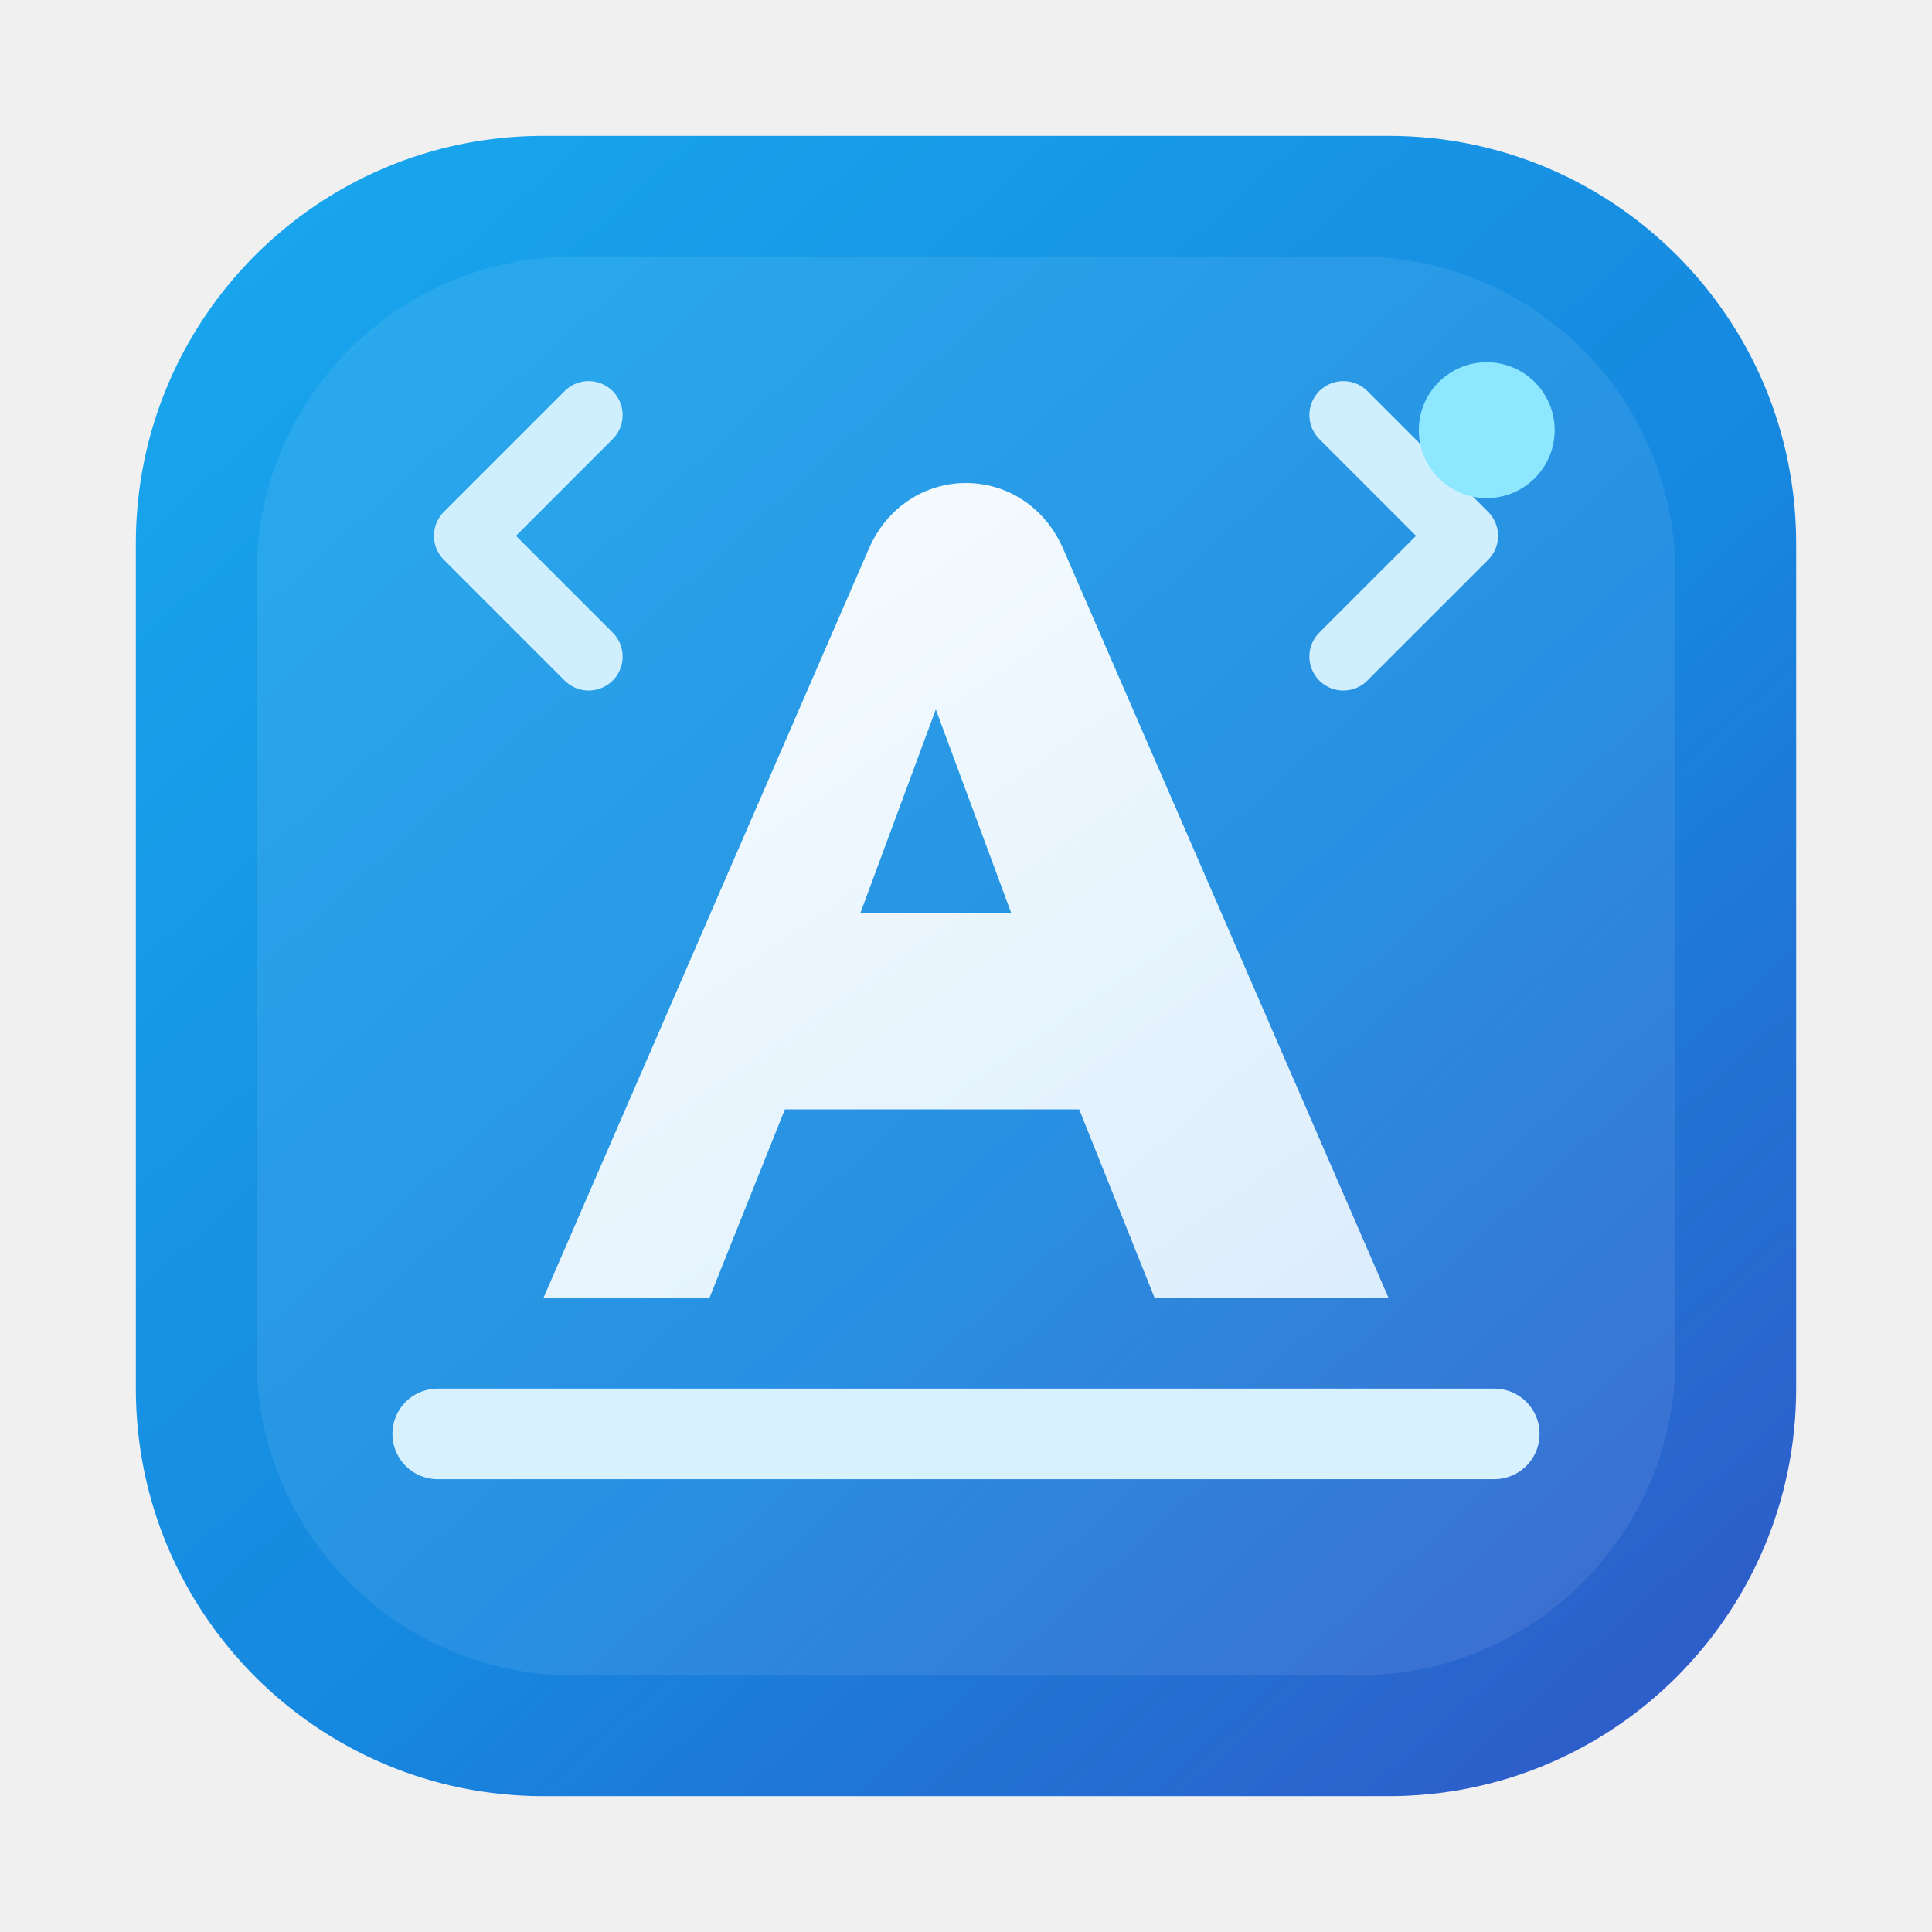
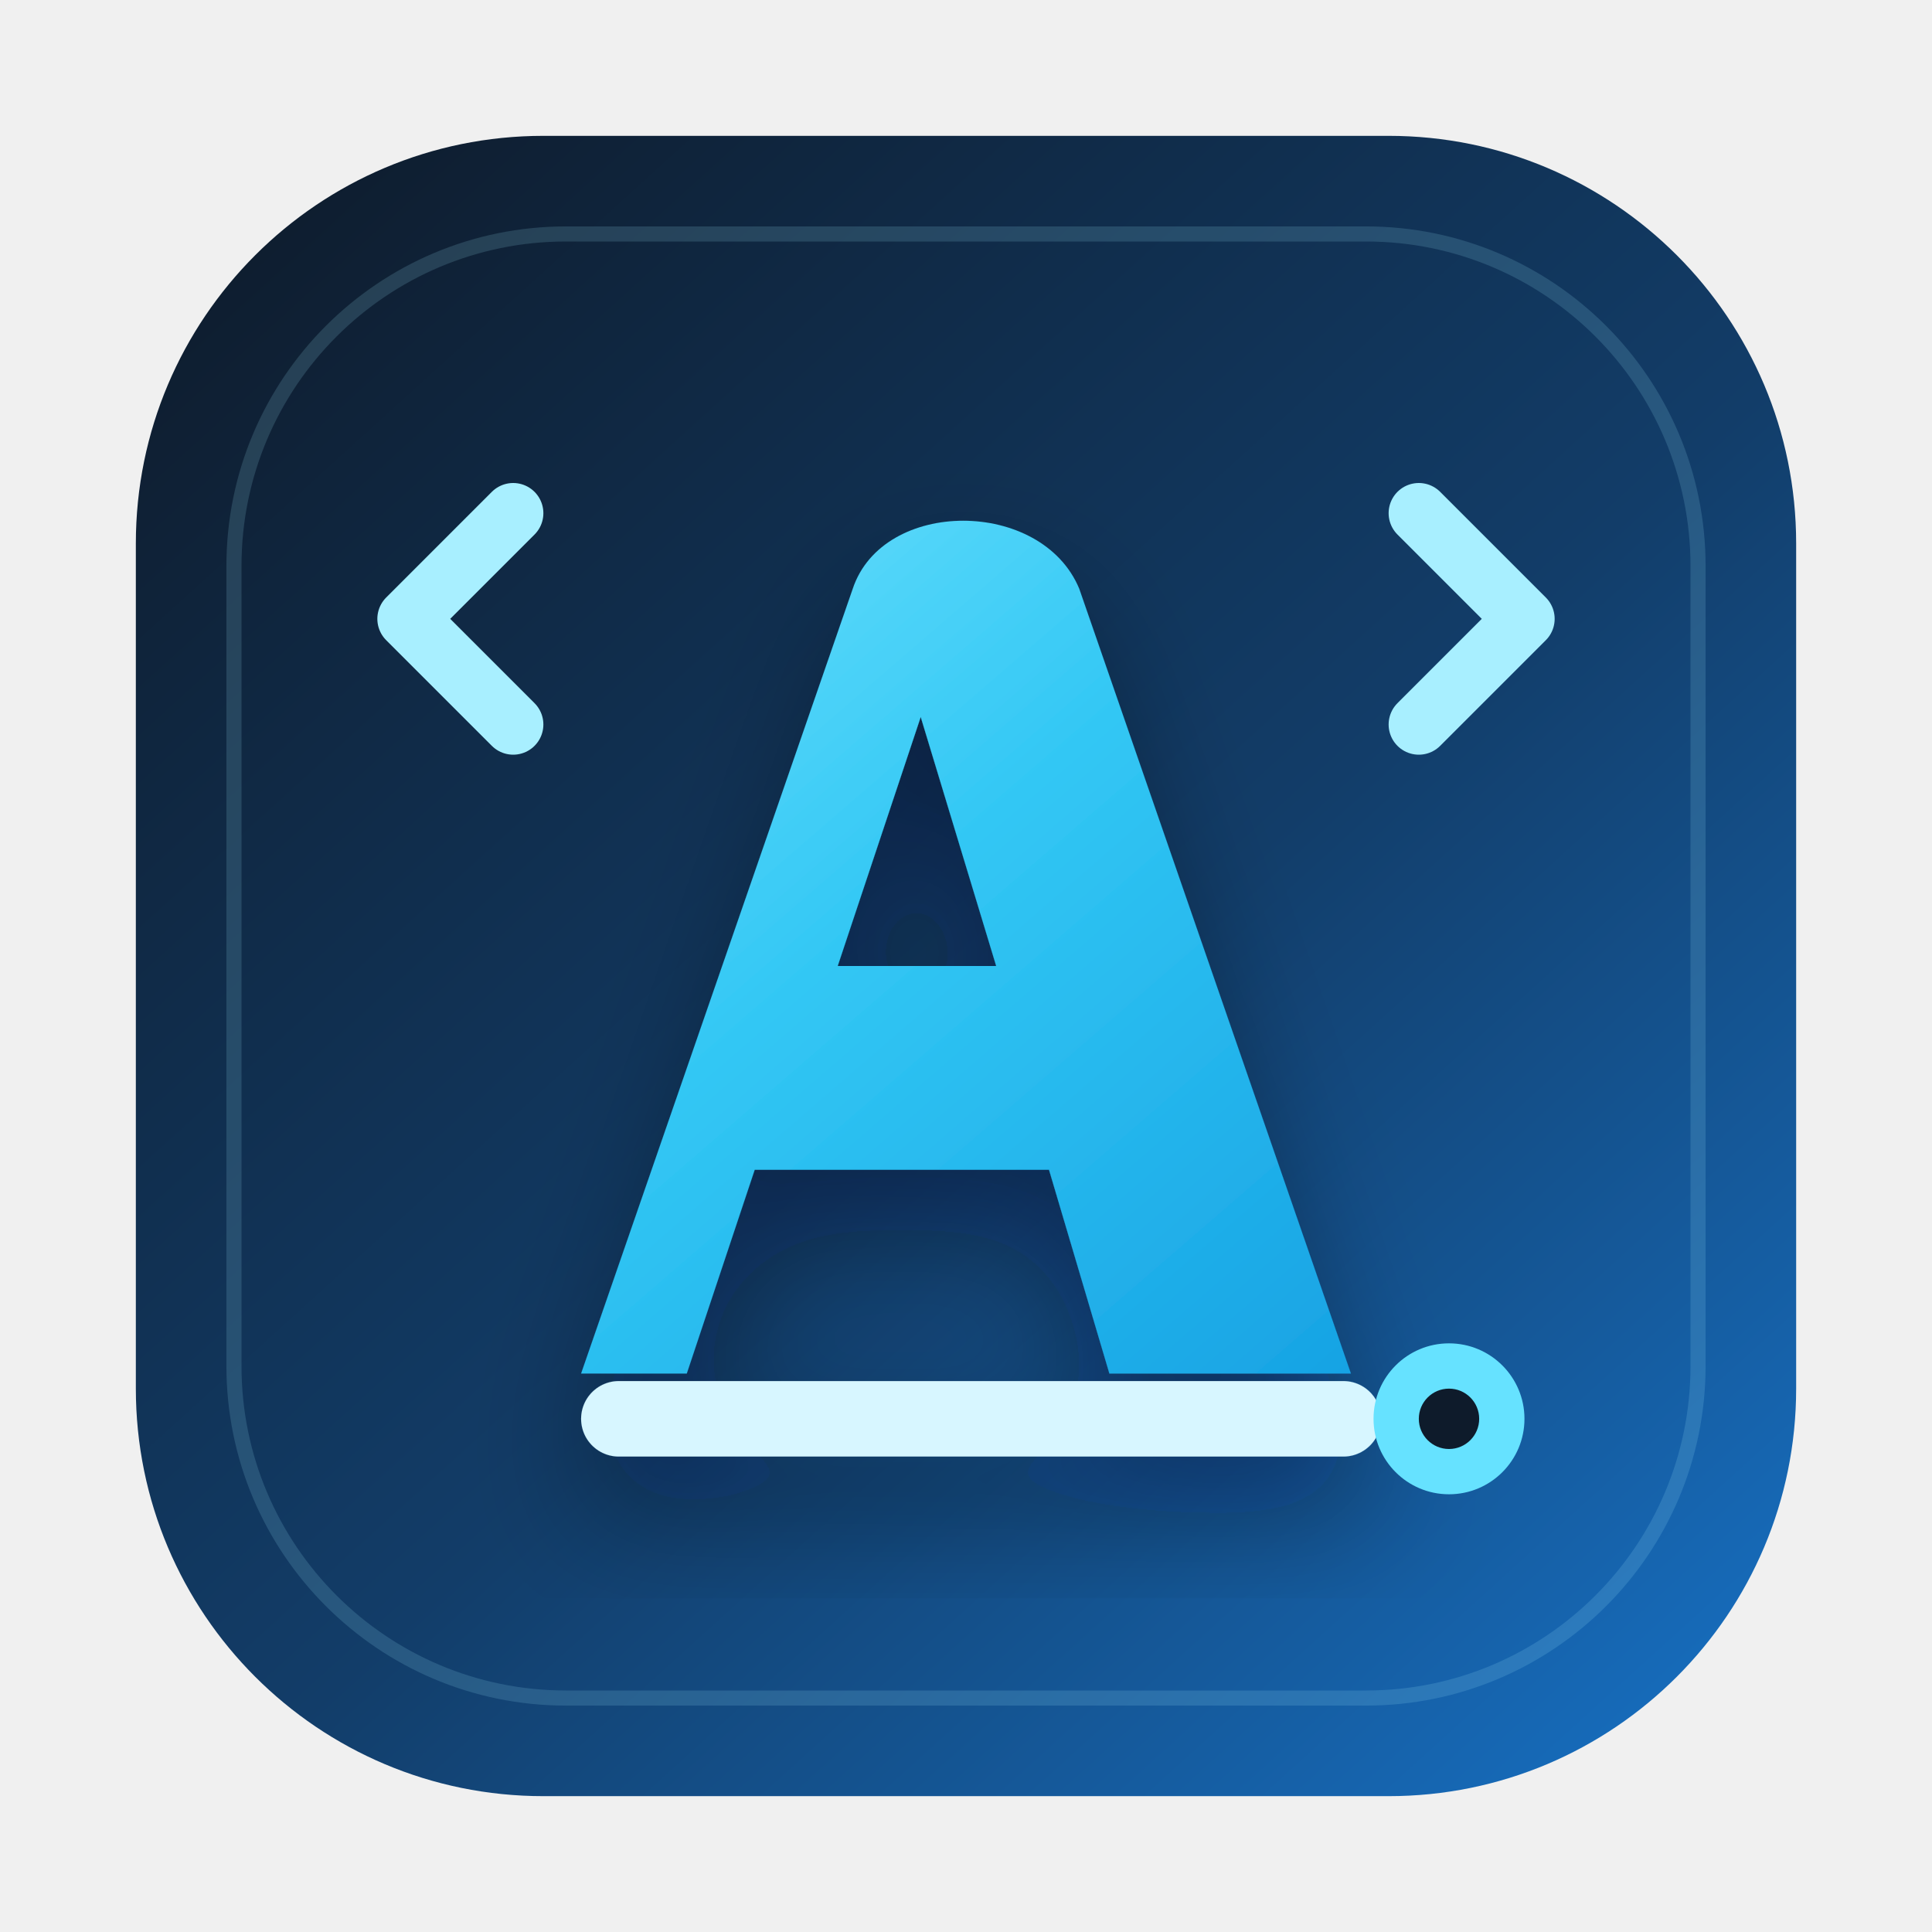
- <svg xmlns="http://www.w3.org/2000/svg" width="256" height="256" viewBox="0 0 256 256">
+ <svg xmlns="http://www.w3.org/2000/svg" viewBox="0 0 256 256">
  <defs>
-     <linearGradient id="bg" x1="28" y1="18" x2="226" y2="238" gradientUnits="userSpaceOnUse">
-       <stop stop-color="#18A8EE" />
-       <stop offset="0.58" stop-color="#1687DF" />
-       <stop offset="1" stop-color="#3158C7" />
+     <linearGradient id="bg" x1="30" y1="20" x2="226" y2="236" gradientUnits="userSpaceOnUse">
+       <stop offset="0" stop-color="#0E1B2B" />
+       <stop offset="0.55" stop-color="#123D69" />
+       <stop offset="1" stop-color="#176FC1" />
    </linearGradient>
-     <linearGradient id="glass" x1="78" y1="58" x2="178" y2="202" gradientUnits="userSpaceOnUse">
-       <stop stop-color="#FFFFFF" stop-opacity=".98" />
-       <stop offset="1" stop-color="#EAF6FF" stop-opacity=".9" />
+     <linearGradient id="cyan" x1="70" y1="58" x2="184" y2="190" gradientUnits="userSpaceOnUse">
+       <stop offset="0" stop-color="#78E6FF" />
+       <stop offset="0.45" stop-color="#32C7F4" />
+       <stop offset="1" stop-color="#149FE2" />
    </linearGradient>
+     <filter id="shadow" x="-20%" y="-20%" width="140%" height="140%">
+       <feDropShadow dx="0" dy="8" stdDeviation="8" flood-color="#08111D" flood-opacity=".35" />
+     </filter>
  </defs>
  <rect x="18" y="18" width="220" height="220" rx="54" fill="url(#bg)" />
-   <rect x="34" y="34" width="188" height="188" rx="42" fill="#FFFFFF" fill-opacity=".08" />
-   <path d="M72 172L115 73c5-12 21-12 26 0l43 99h-31l-10-25H104l-10 25H72zm42-51h20l-10-27-10 27z" fill="url(#glass)" />
-   <path d="M58 190h140" stroke="#D8F1FF" stroke-width="12" stroke-linecap="round" />
-   <path d="M78 55l-16 16 16 16M178 55l16 16-16 16" fill="none" stroke="#CFEFFF" stroke-width="9" stroke-linecap="round" stroke-linejoin="round" />
-   <circle cx="197" cy="57" r="9" fill="#8CE7FF" />
+   <rect x="31" y="31" width="194" height="194" rx="44" fill="none" stroke="#9EEBFF" stroke-opacity=".16" stroke-width="2" />
+   <g filter="url(#shadow)">
+     <path d="M77 182L113 78c4-12 25-12 30 0l36 104h-32l-8-27h-39l-9 27H77zm34-54h21l-10-33-11 33z" fill="url(#cyan)" />
+     <path d="M82 188h96" stroke="#D7F6FF" stroke-width="10" stroke-linecap="round" />
+   </g>
+   <path d="M68 68L54 82l14 14" fill="none" stroke="#A8EFFF" stroke-width="8" stroke-linecap="round" stroke-linejoin="round" />
+   <path d="M188 68l14 14-14 14" fill="none" stroke="#A8EFFF" stroke-width="8" stroke-linecap="round" stroke-linejoin="round" />
+   <circle cx="192" cy="188" r="10" fill="#66E2FF" />
+   <circle cx="192" cy="188" r="4" fill="#0E1B2B" />
</svg>
